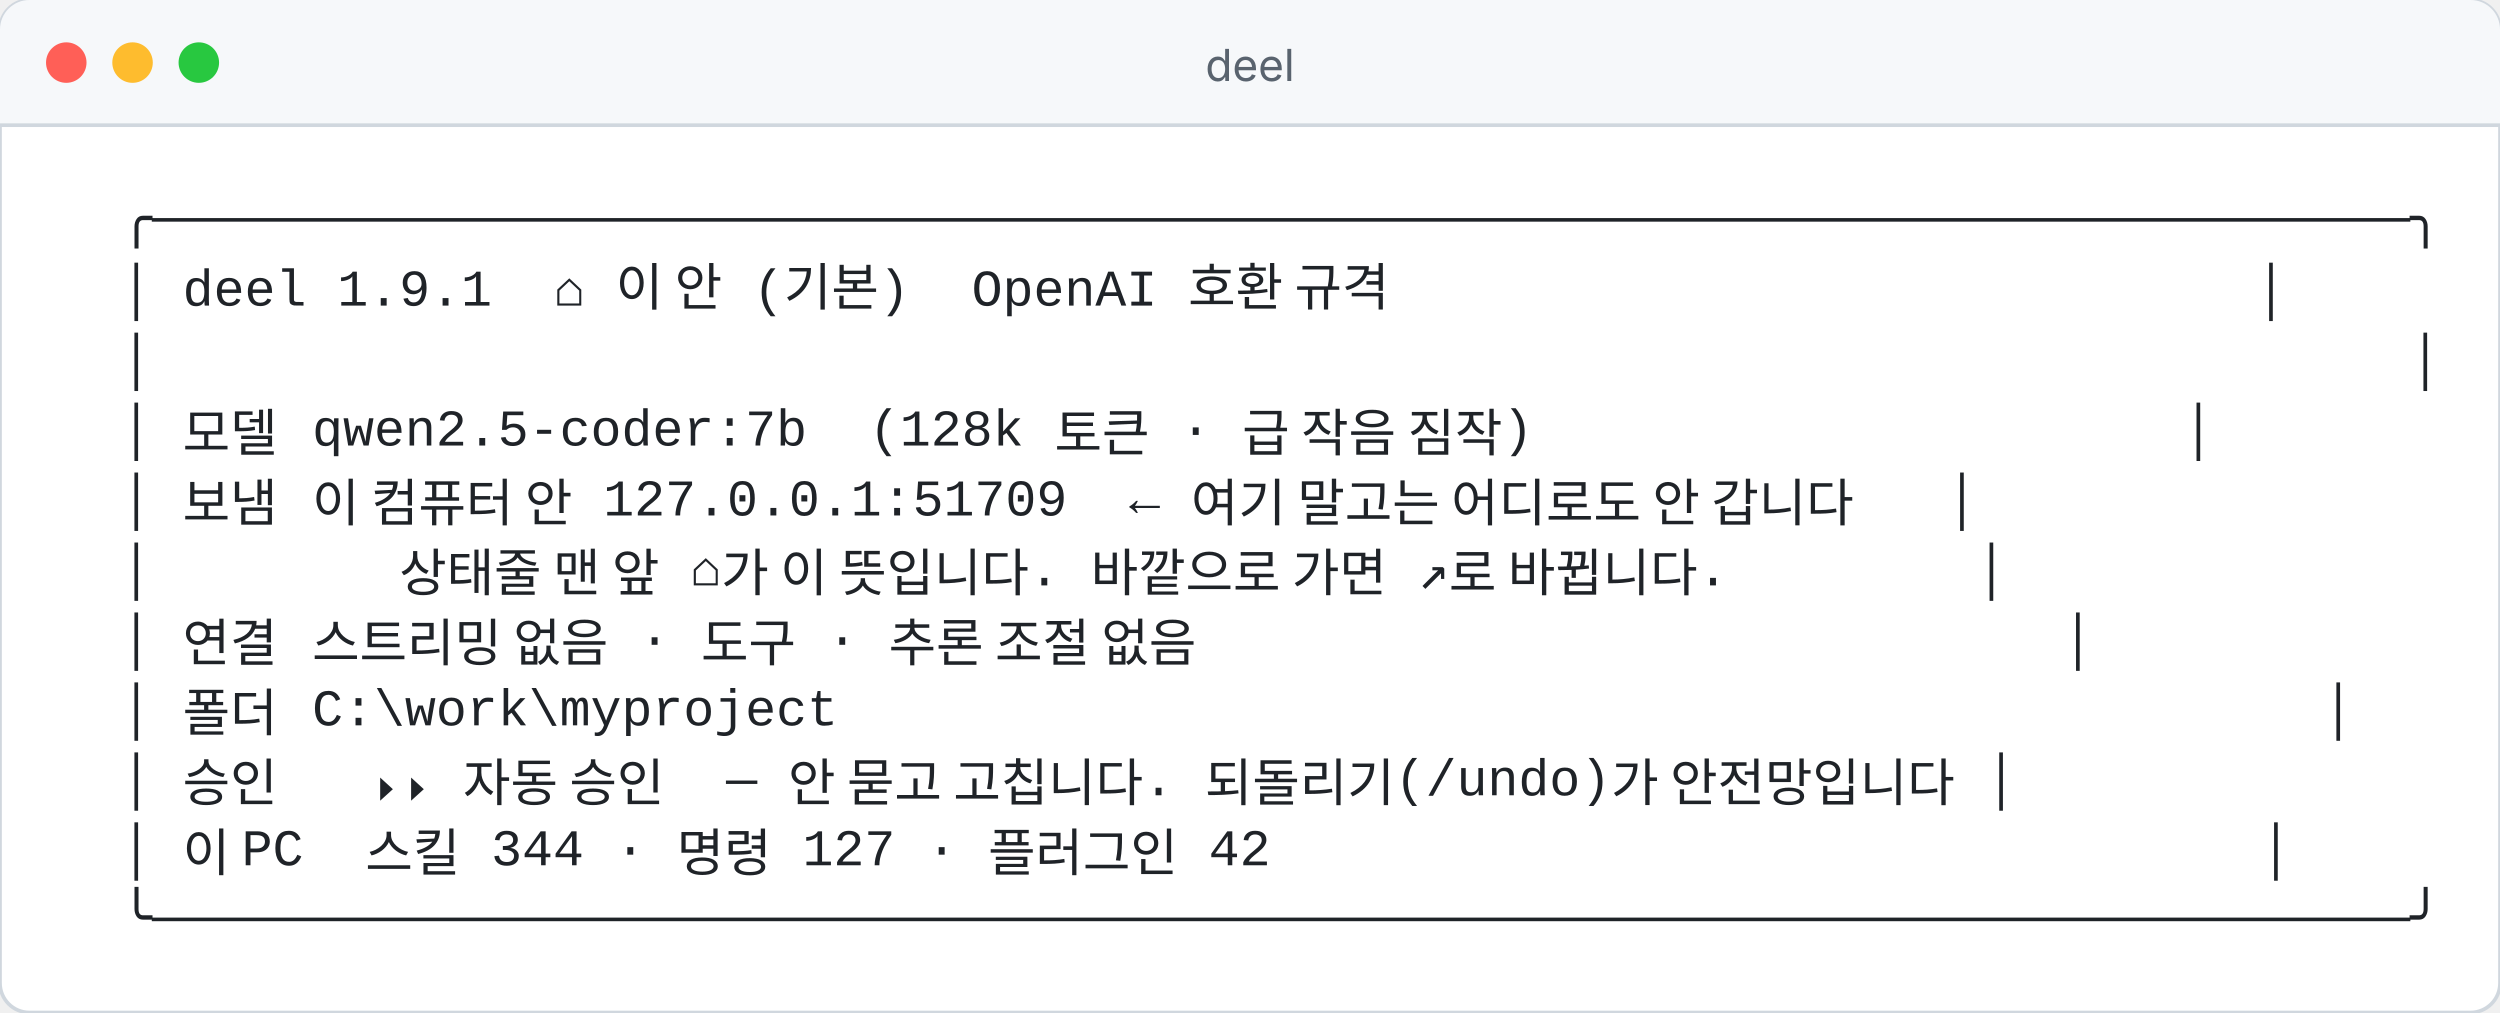
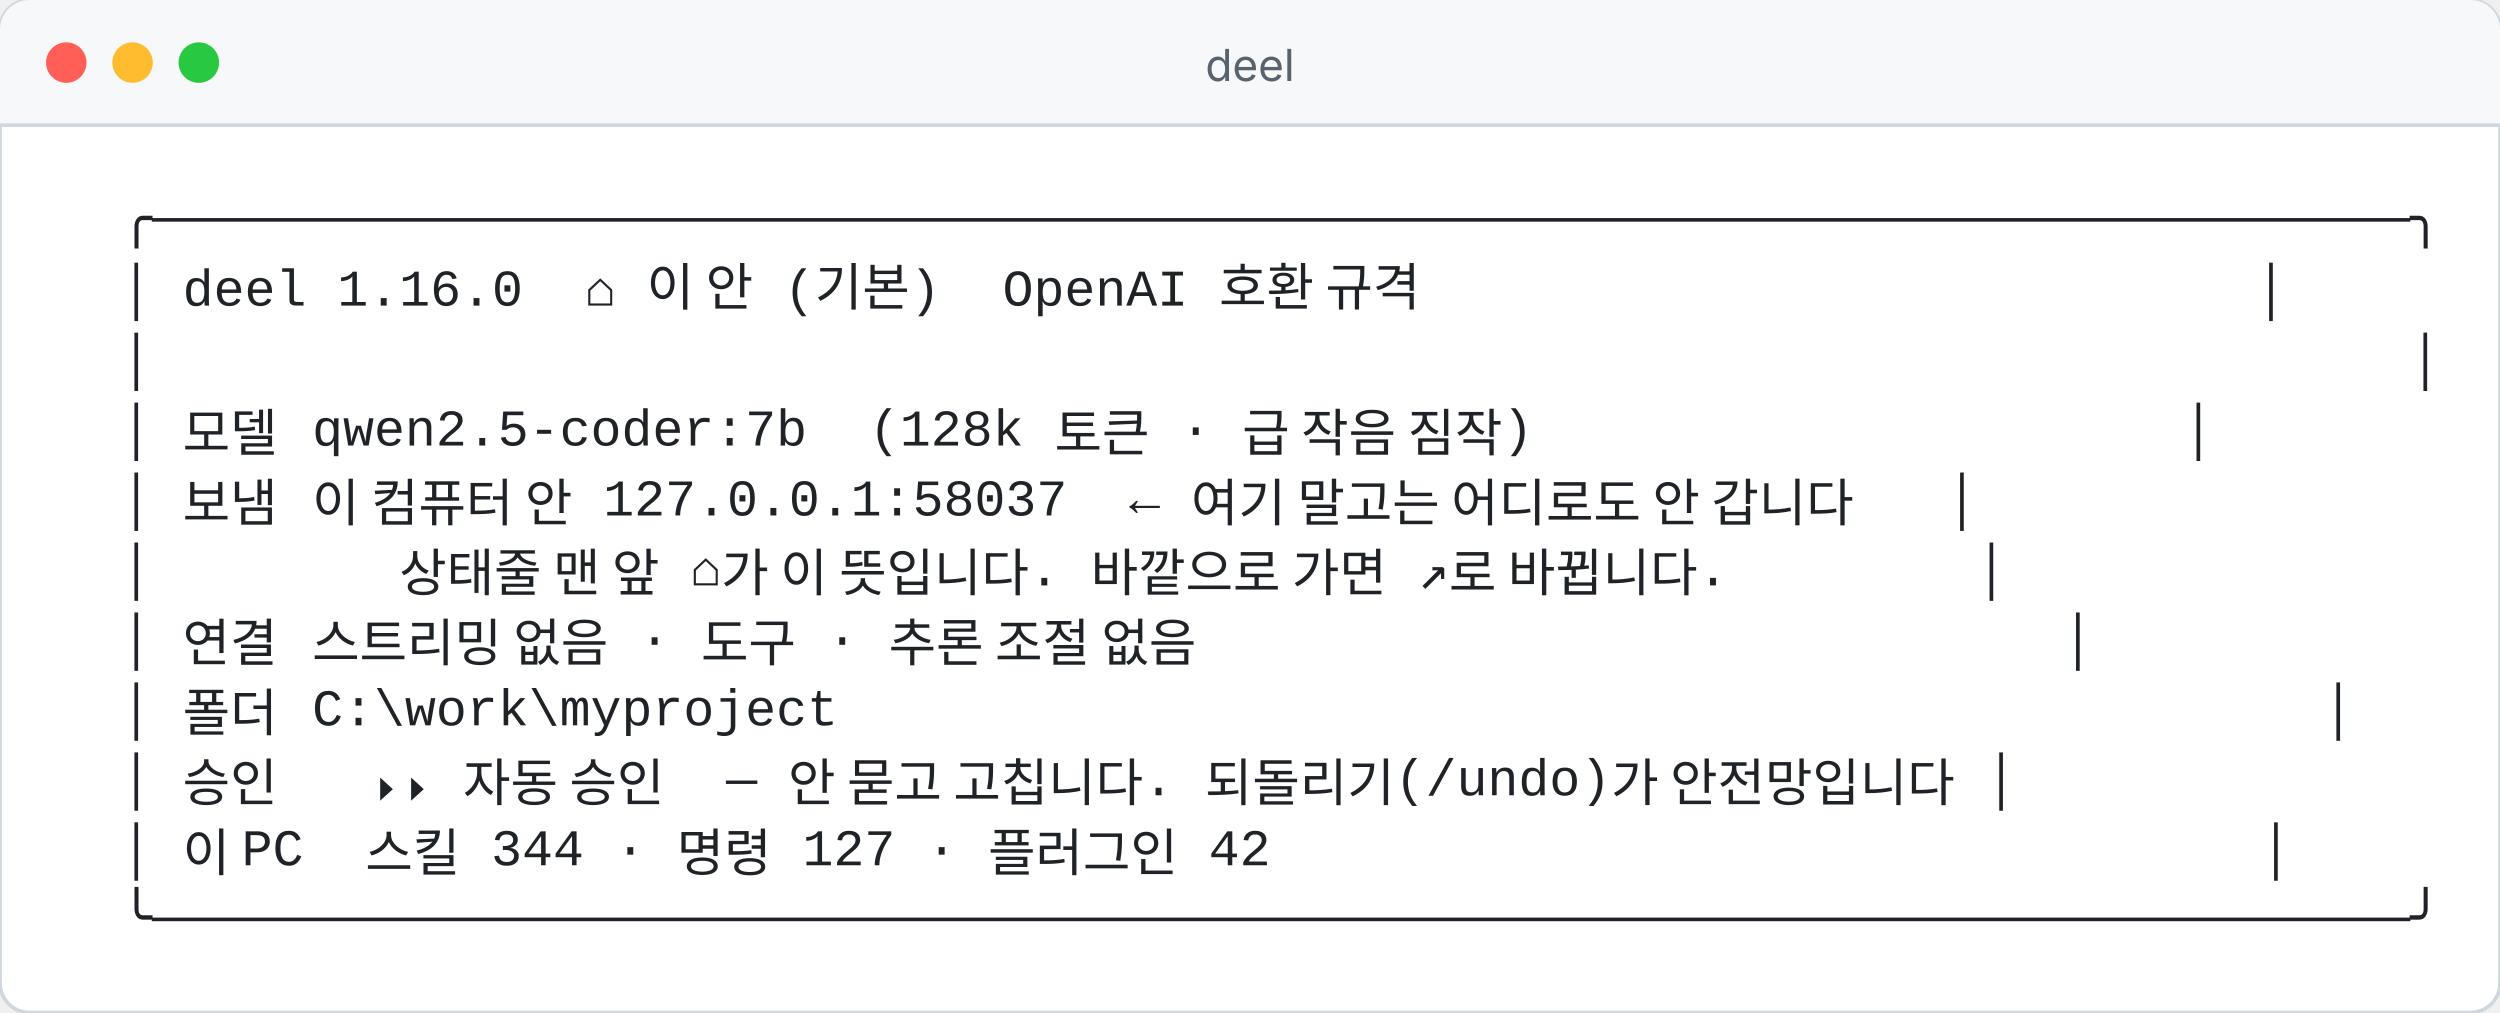
<svg xmlns="http://www.w3.org/2000/svg" width="679" height="275" viewBox="0 0 679 275" role="img" aria-label="deel — 어디로 나가는지 한 줄로">
  <rect width="679" height="275" rx="8" fill="#ffffff" stroke="#d0d7de" />
  <path d="M0 8a8 8 0 0 1 8-8h663a8 8 0 0 1 8 8v26H0z" fill="#f6f8fa" />
  <line x1="0" y1="34" x2="679" y2="34" stroke="#d0d7de" />
  <circle cx="18" cy="17" r="5.5" fill="#ff5f57" />
  <circle cx="36" cy="17" r="5.5" fill="#febc2e" />
  <circle cx="54" cy="17" r="5.5" fill="#28c840" />
  <text x="339.5" y="22" fill="#59636e" font-size="12" text-anchor="middle" font-family="ui-sans-serif,-apple-system,Segoe UI,sans-serif">deel</text>
  <g font-family="ui-monospace,SFMono-Regular,Menlo,Consolas,'Liberation Mono',monospace" font-size="14">
    <text x="16.0" y="64" fill="#1f2328" textLength="646.8" lengthAdjust="spacing" xml:space="preserve">  ╭─────────────────────────────────────────────────────────────────────────╮</text>
-     <text x="16.0" y="83" fill="#1f2328" textLength="646.8" lengthAdjust="spacing" xml:space="preserve">  │ deel 1.9.1  ⌂ 이 안 (기본)  OpenAI 호환 규격                            │</text>
+     <text x="16.0" y="83" fill="#1f2328" textLength="646.8" lengthAdjust="spacing" xml:space="preserve">  │ deel 1.16.0  ⌂ 이 안 (기본)  OpenAI 호환 규격                           │</text>
    <text x="16.0" y="102" fill="#1f2328" textLength="646.8" lengthAdjust="spacing" xml:space="preserve">  │                                                                         │</text>
    <text x="16.0" y="121" fill="#1f2328" textLength="646.8" lengthAdjust="spacing" xml:space="preserve">  │ 모델   qwen2.5-coder:7b  (128k 토큰 · 급 작음 짐작)                     │</text>
-     <text x="16.0" y="140" fill="#1f2328" textLength="646.8" lengthAdjust="spacing" xml:space="preserve">  │ 보냄   이 컴퓨터 안 127.0.0.1:51709  ← 여기 말고는 어디로도 안 갑니다   │</text>
+     <text x="16.0" y="140" fill="#1f2328" textLength="646.8" lengthAdjust="spacing" xml:space="preserve">  │ 보냄   이 컴퓨터 안 127.0.0.1:58037  ← 여기 말고는 어디로도 안 갑니다   │</text>
    <text x="16.0" y="159" fill="#1f2328" textLength="646.8" lengthAdjust="spacing" xml:space="preserve">  │        상태줄 맨 앞 ⌂가 이 뜻입니다. 바깥으로 가면 ↗로 바뀝니다.        │</text>
    <text x="16.0" y="178" fill="#1f2328" textLength="646.8" lengthAdjust="spacing" xml:space="preserve">  │ 연결   스트리밍 없음 · 도구 · 추론 조절 없음                            │</text>
    <text x="16.0" y="197" fill="#1f2328" textLength="646.8" lengthAdjust="spacing" xml:space="preserve">  │ 폴더   C:\work\myproject                                                │</text>
    <text x="16.0" y="216" fill="#1f2328" textLength="646.8" lengthAdjust="spacing" xml:space="preserve">  │ 승인   ⏵⏵ 자동 승인  — 안 묻고 고칩니다. 되돌리기(/undo)가 안전망입니다 │</text>
    <text x="16.0" y="235" fill="#1f2328" textLength="646.8" lengthAdjust="spacing" xml:space="preserve">  │ 이 PC  스킬 344 · 명령 127 · 플러그인 42                                │</text>
    <text x="16.0" y="254" fill="#1f2328" textLength="646.8" lengthAdjust="spacing" xml:space="preserve">  ╰─────────────────────────────────────────────────────────────────────────╯</text>
  </g>
</svg>
